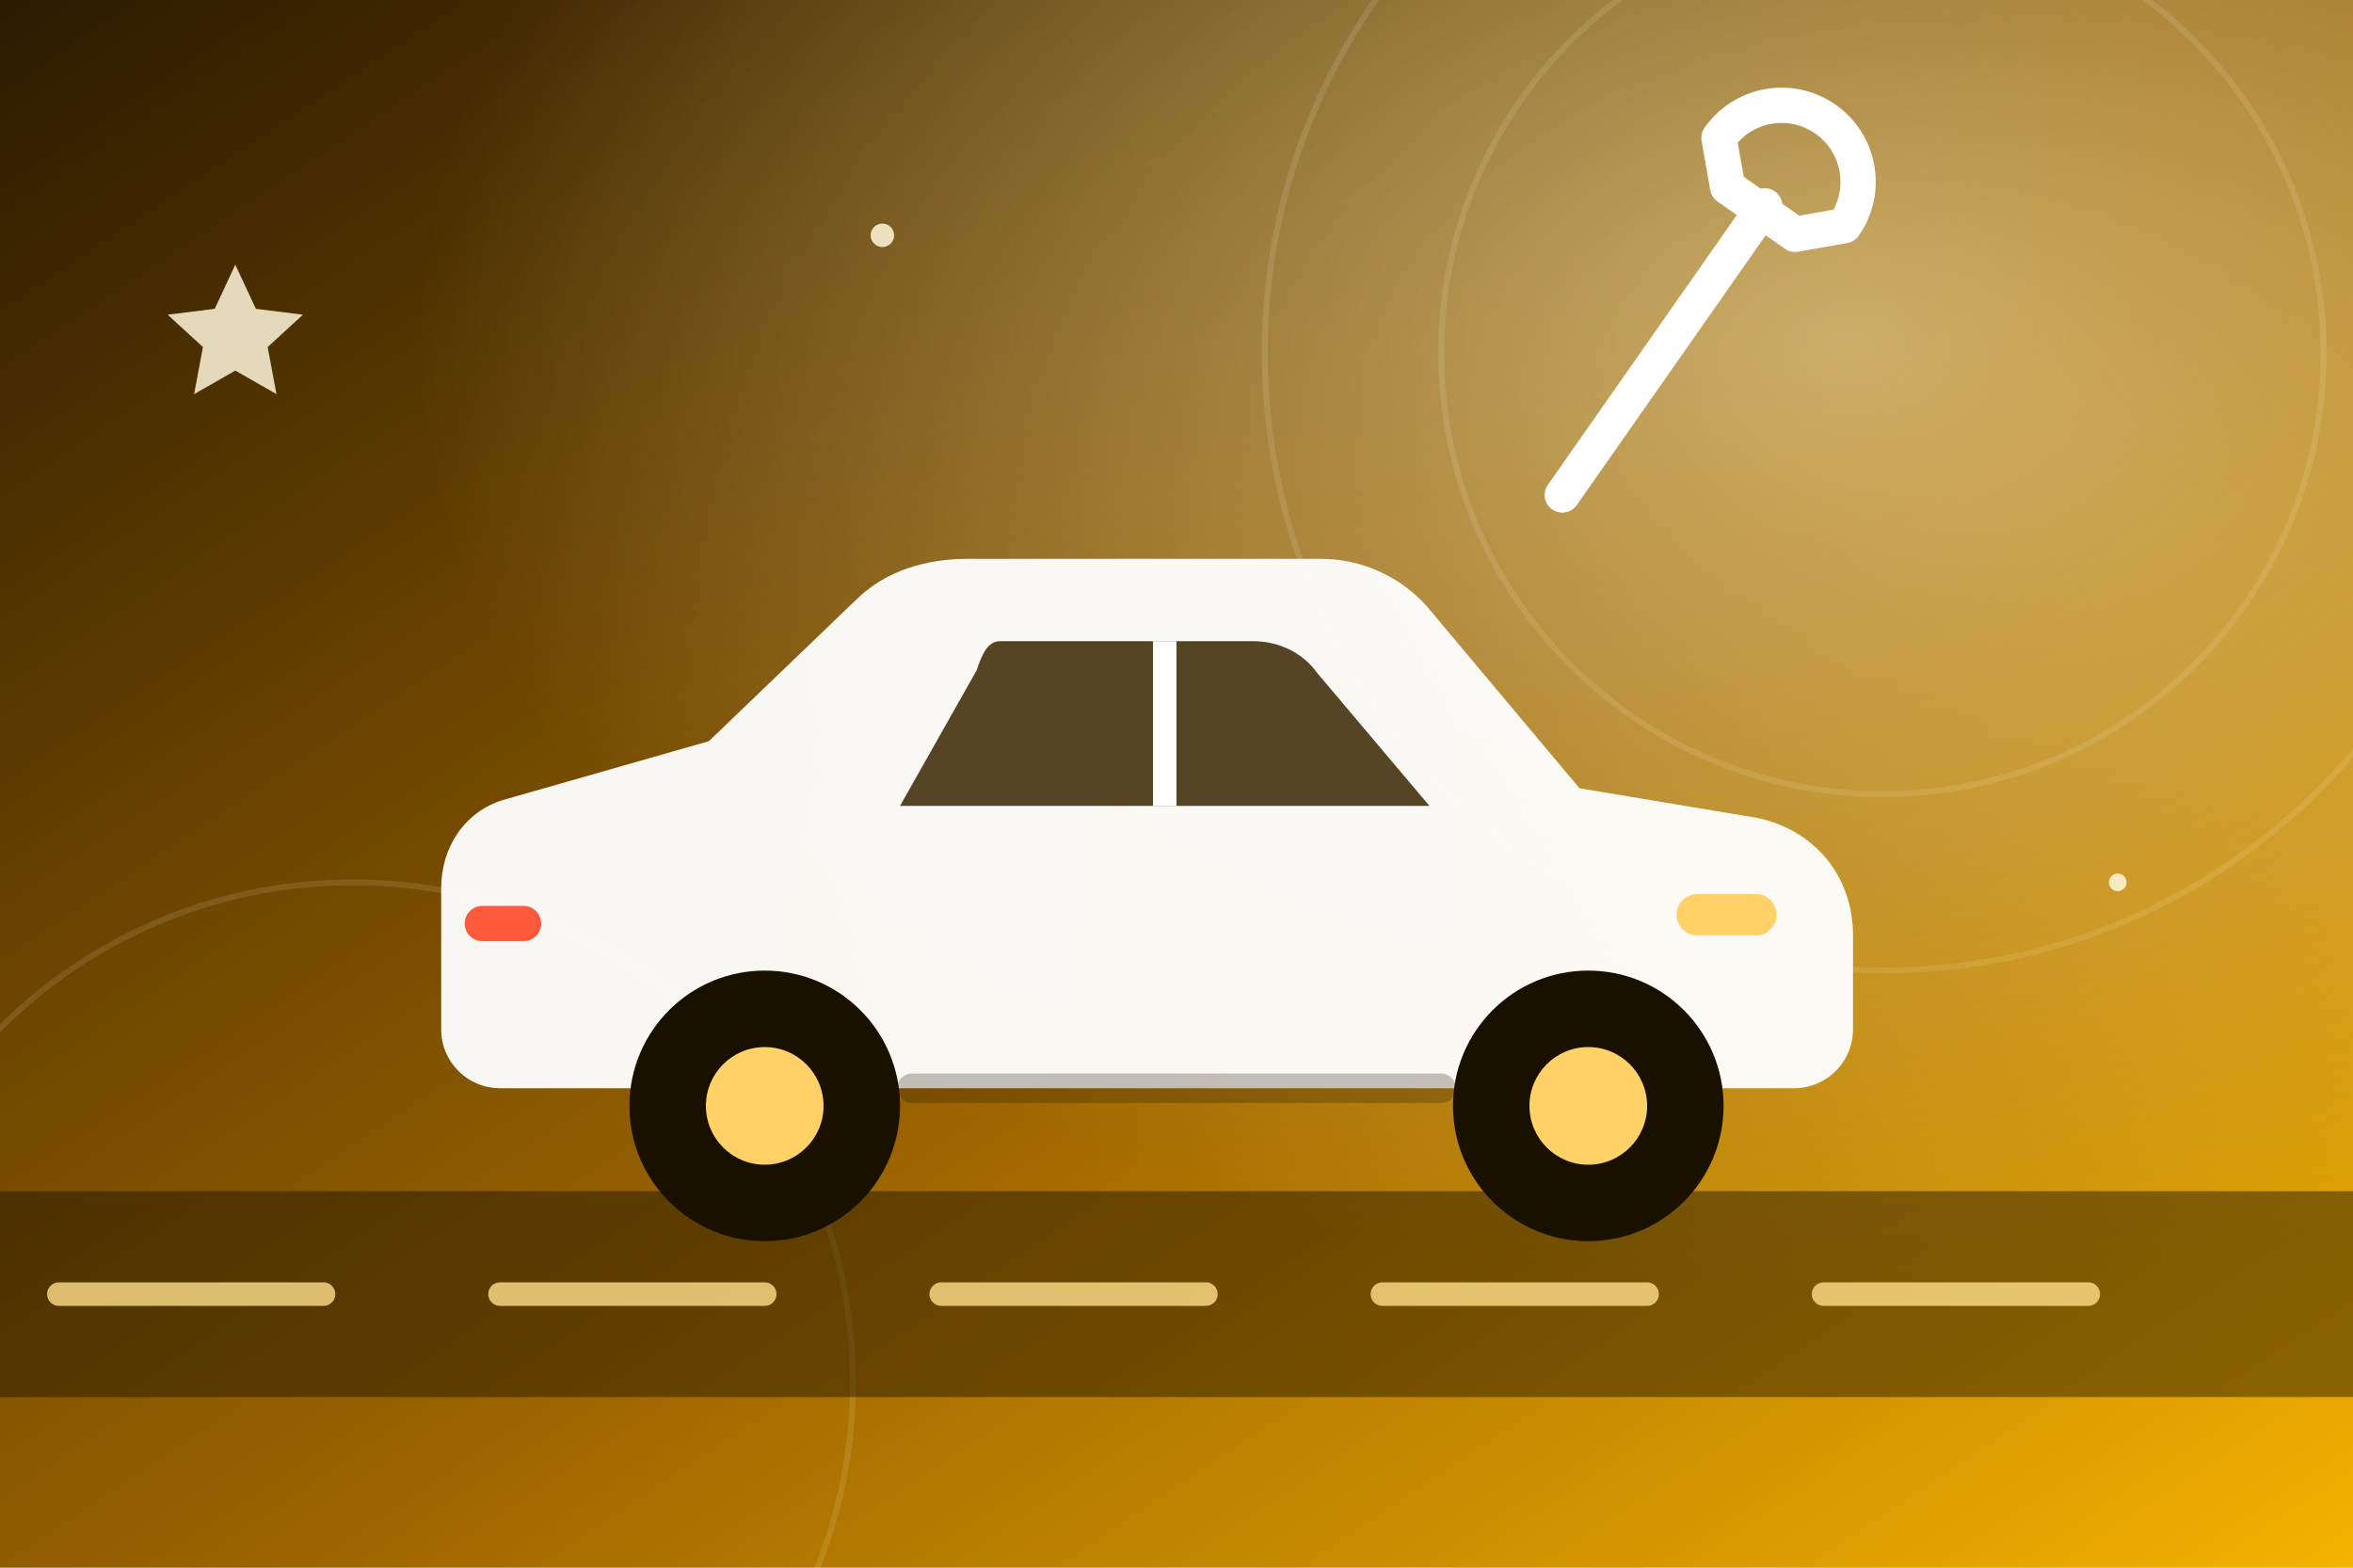
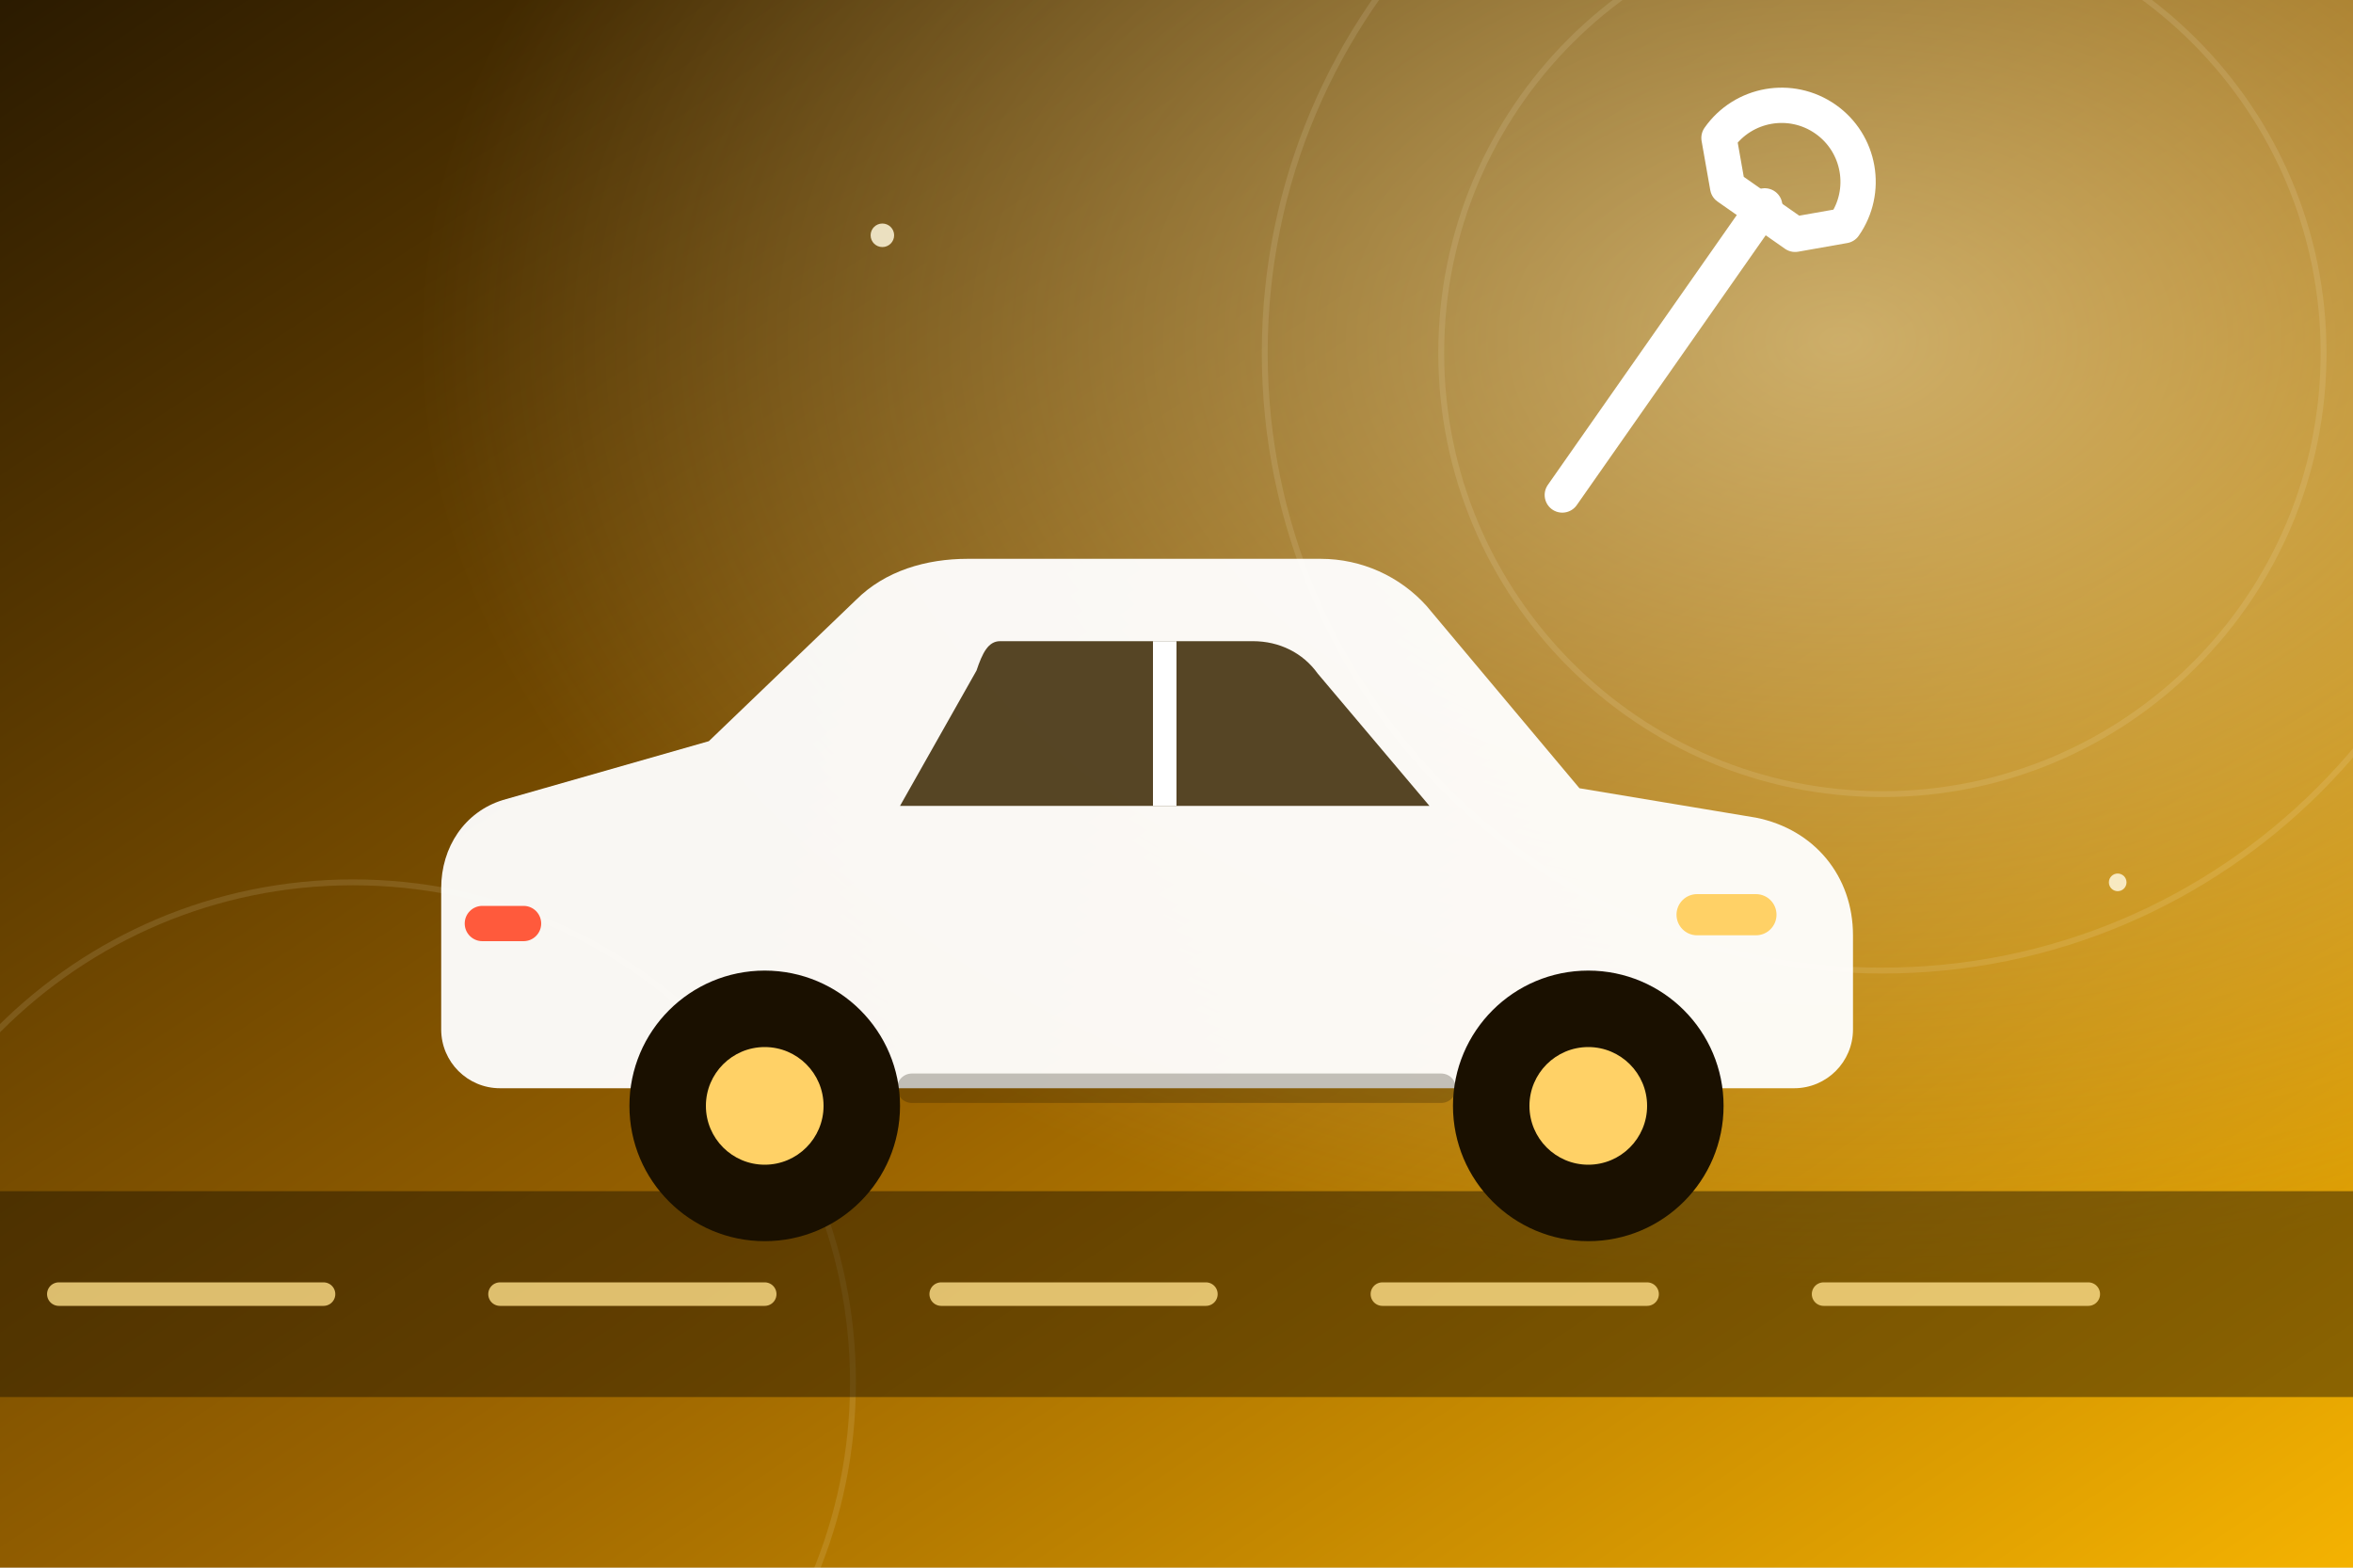
<svg xmlns="http://www.w3.org/2000/svg" viewBox="0 0 800 533" width="800" height="533">
  <defs>
    <linearGradient id="f" x1="0" y1="0" x2="1" y2="1">
      <stop offset="0" stop-color="#2a1a00" />
      <stop offset=".55" stop-color="#9a6300" />
      <stop offset="1" stop-color="#f5b301" />
    </linearGradient>
    <radialGradient id="l" cx=".78" cy=".22" r=".6">
      <stop offset="0" stop-color="#fff1bf" stop-opacity=".55" />
      <stop offset="1" stop-color="#fff1bf" stop-opacity="0" />
    </radialGradient>
  </defs>
  <rect width="800" height="533" fill="url(#f)" />
  <rect width="800" height="533" fill="url(#l)" />
  <g fill="none" stroke="#fff7dc" stroke-opacity=".12" stroke-width="2">
    <circle cx="640" cy="120" r="150" />
    <circle cx="640" cy="120" r="210" />
    <circle cx="120" cy="470" r="170" />
  </g>
  <path d="M0 440h800" stroke="#1a1000" stroke-opacity=".45" stroke-width="70" />
  <path d="M20 440h90M170 440h90M320 440h90M470 440h90M620 440h90" stroke="#ffe08a" stroke-opacity=".8" stroke-width="8" stroke-linecap="round" />
  <g transform="translate(150 200)">
    <path d="M30 170h-10a20 20 0 0 1-20-20v-48c0-14 8-26 21-30l70-20 50-48c10-10 24-14 38-14h120c14 0 27 6 36 16l52 62 60 10c20 4 33 20 33 40v32a20 20 0 0 1-20 20h-14" fill="#ffffff" fill-opacity=".95" />
    <path d="M190 18h86c9 0 17 4 22 11l38 45H156l26-46c2-6 4-10 8-10z" fill="#3a2600" fill-opacity=".85" />
    <path d="M246 18v56" stroke="#ffffff" stroke-width="8" />
    <rect x="420" y="104" width="34" height="14" rx="7" fill="#ffd166" />
    <rect x="8" y="108" width="26" height="12" rx="6" fill="#ff5a3c" />
    <circle cx="110" cy="176" r="46" fill="#1a1000" />
    <circle cx="110" cy="176" r="20" fill="#ffd166" />
    <circle cx="390" cy="176" r="46" fill="#1a1000" />
    <circle cx="390" cy="176" r="20" fill="#ffd166" />
    <path d="M160 170h180" stroke="#1a1000" stroke-opacity=".25" stroke-width="10" stroke-linecap="round" />
  </g>
  <g transform="translate(600 70) rotate(35)" fill="none" stroke="#ffffff" stroke-width="12" stroke-linecap="round" stroke-linejoin="round">
    <path d="M0 0v120" />
    <path d="M-26 -10a26 26 0 1 1 52 0l-12 12h-28z" />
  </g>
  <g fill="#fff7dc" fill-opacity=".85">
-     <path d="M80 90l7 15 16 2-12 11 3 16-14-8-14 8 3-16-12-11 16-2z" />
    <circle cx="300" cy="80" r="4" />
    <circle cx="720" cy="300" r="3" />
  </g>
</svg>
